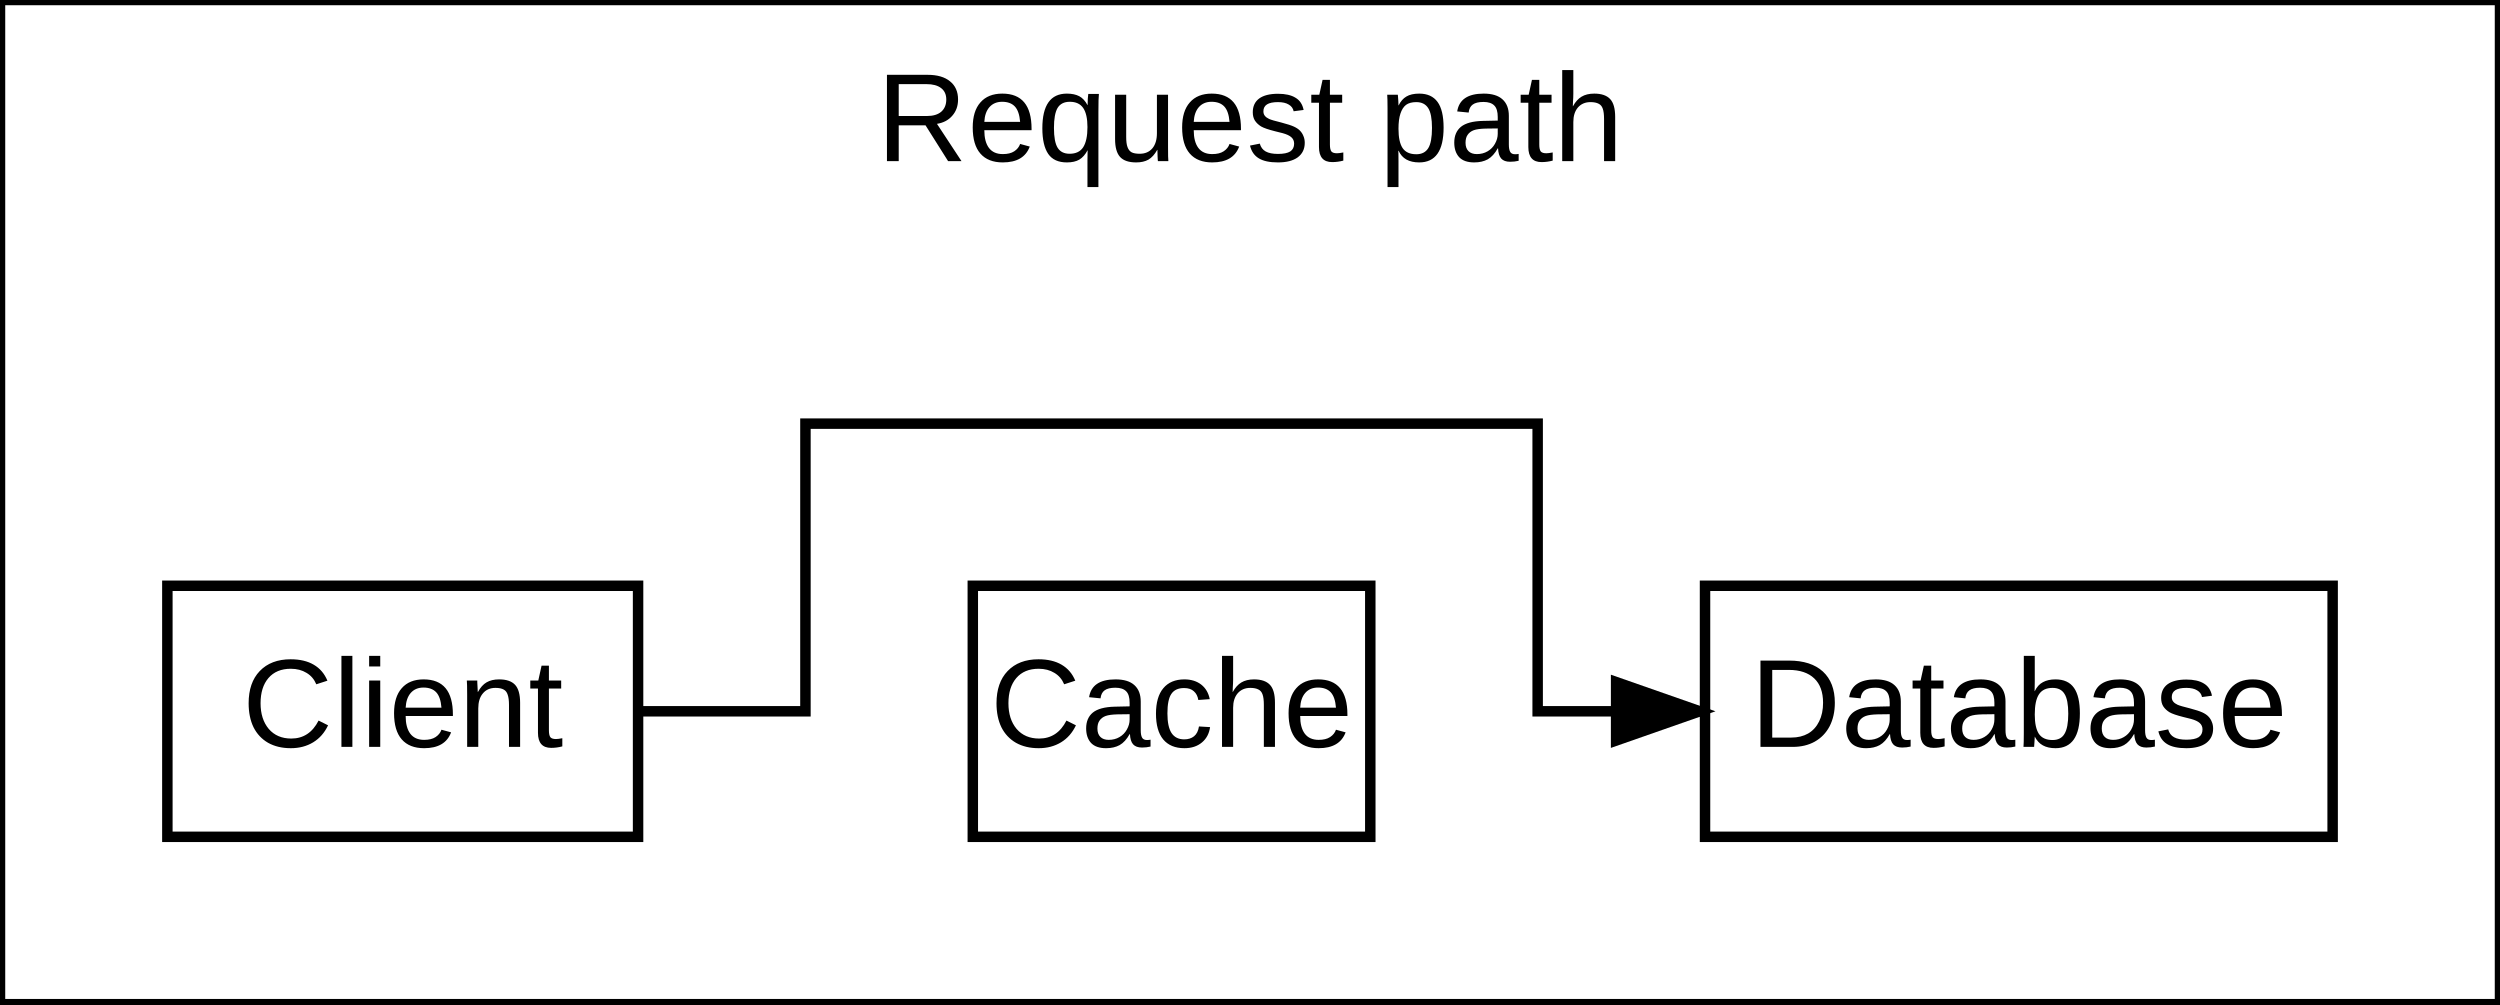
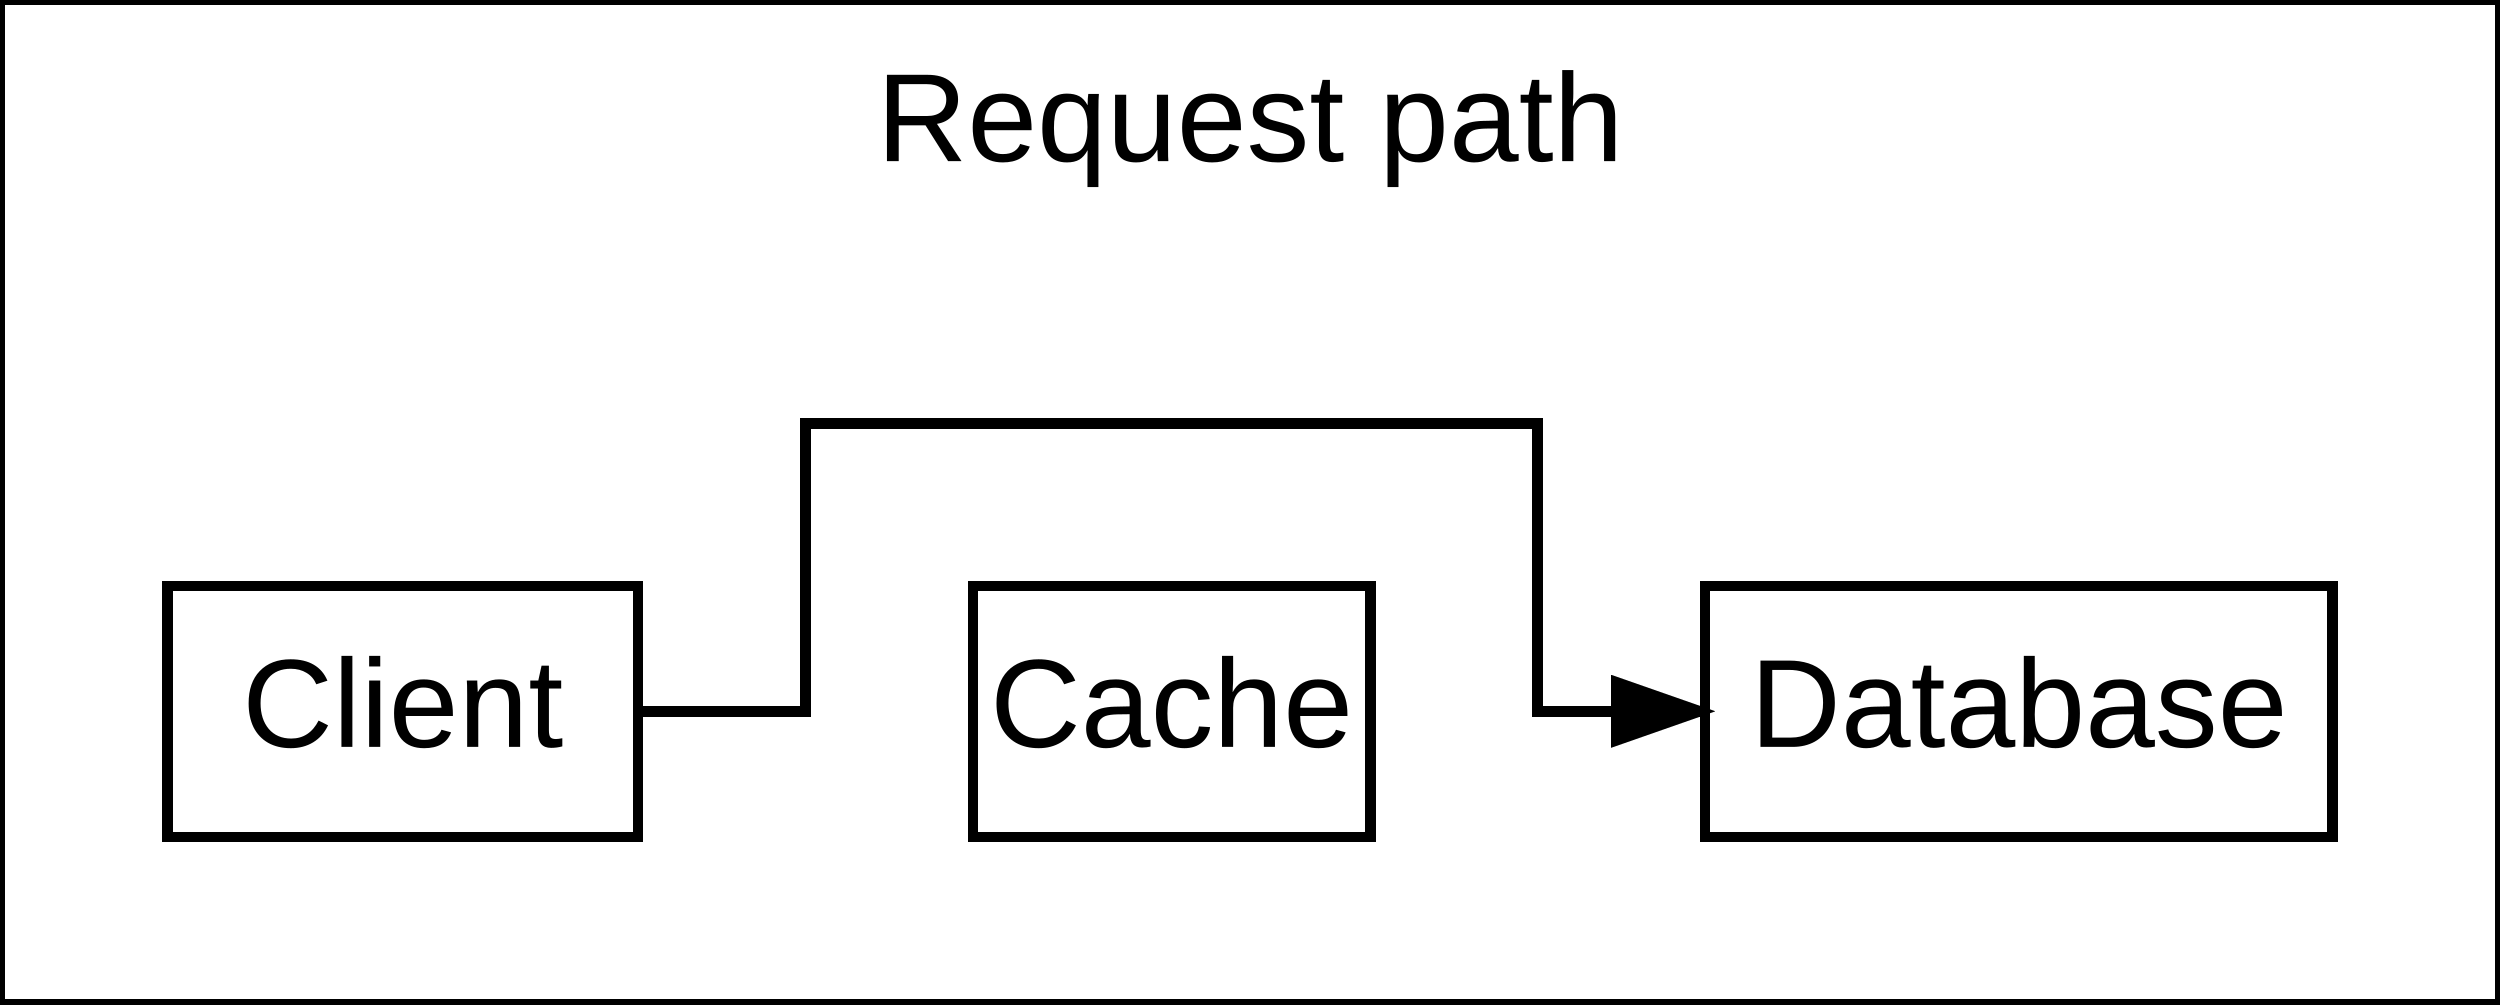
<svg xmlns="http://www.w3.org/2000/svg" width="239" height="96">
  <defs>
    <marker id="arrowhead" markerWidth="10" markerHeight="7" refX="9" refY="3.5" orient="auto" markerUnits="strokeWidth">
      <polygon points="0 0, 10 3.5, 0 7" fill="black" />
    </marker>
  </defs>
-   <rect x="0" y="0" width="239" height="96" fill="white" stroke="black" stroke-width="1" />
+   <rect x="0" y="0" width="239" height="96" fill="white" stroke="black" stroke-width="1" shape-rendering="crispEdges" />
  <text x="119.5" y="12" text-anchor="middle" dominant-baseline="middle" font-family="Arial" font-size="12">Request path</text>
-   <rect x="16" y="56" width="45" height="24" fill="white" stroke="black" stroke-width="1" />
+   <rect x="16" y="56" width="45" height="24" fill="white" stroke="black" stroke-width="1" shape-rendering="crispEdges" />
  <text x="38.5" y="68" text-anchor="middle" dominant-baseline="middle" font-family="Arial" font-size="12">Client</text>
-   <rect x="93" y="56" width="38" height="24" fill="white" stroke="black" stroke-width="1" />
+   <rect x="93" y="56" width="38" height="24" fill="white" stroke="black" stroke-width="1" shape-rendering="crispEdges" />
  <text x="112" y="68" text-anchor="middle" dominant-baseline="middle" font-family="Arial" font-size="12">Cache</text>
-   <rect x="163" y="56" width="60" height="24" fill="white" stroke="black" stroke-width="1" />
+   <rect x="163" y="56" width="60" height="24" fill="white" stroke="black" stroke-width="1" shape-rendering="crispEdges" />
  <text x="193" y="68" text-anchor="middle" dominant-baseline="middle" font-family="Arial" font-size="12">Database</text>
-   <polyline points="61,68 77,68 77,40.5 147,40.5 147,68 163,68" fill="none" stroke="black" stroke-width="1" marker-end="url(#arrowhead)" />
+   <polyline points="61,68 77,68 77,40.5 147,40.5 147,68 163,68" fill="none" stroke="black" stroke-width="1" shape-rendering="crispEdges" marker-end="url(#arrowhead)" />
</svg>
